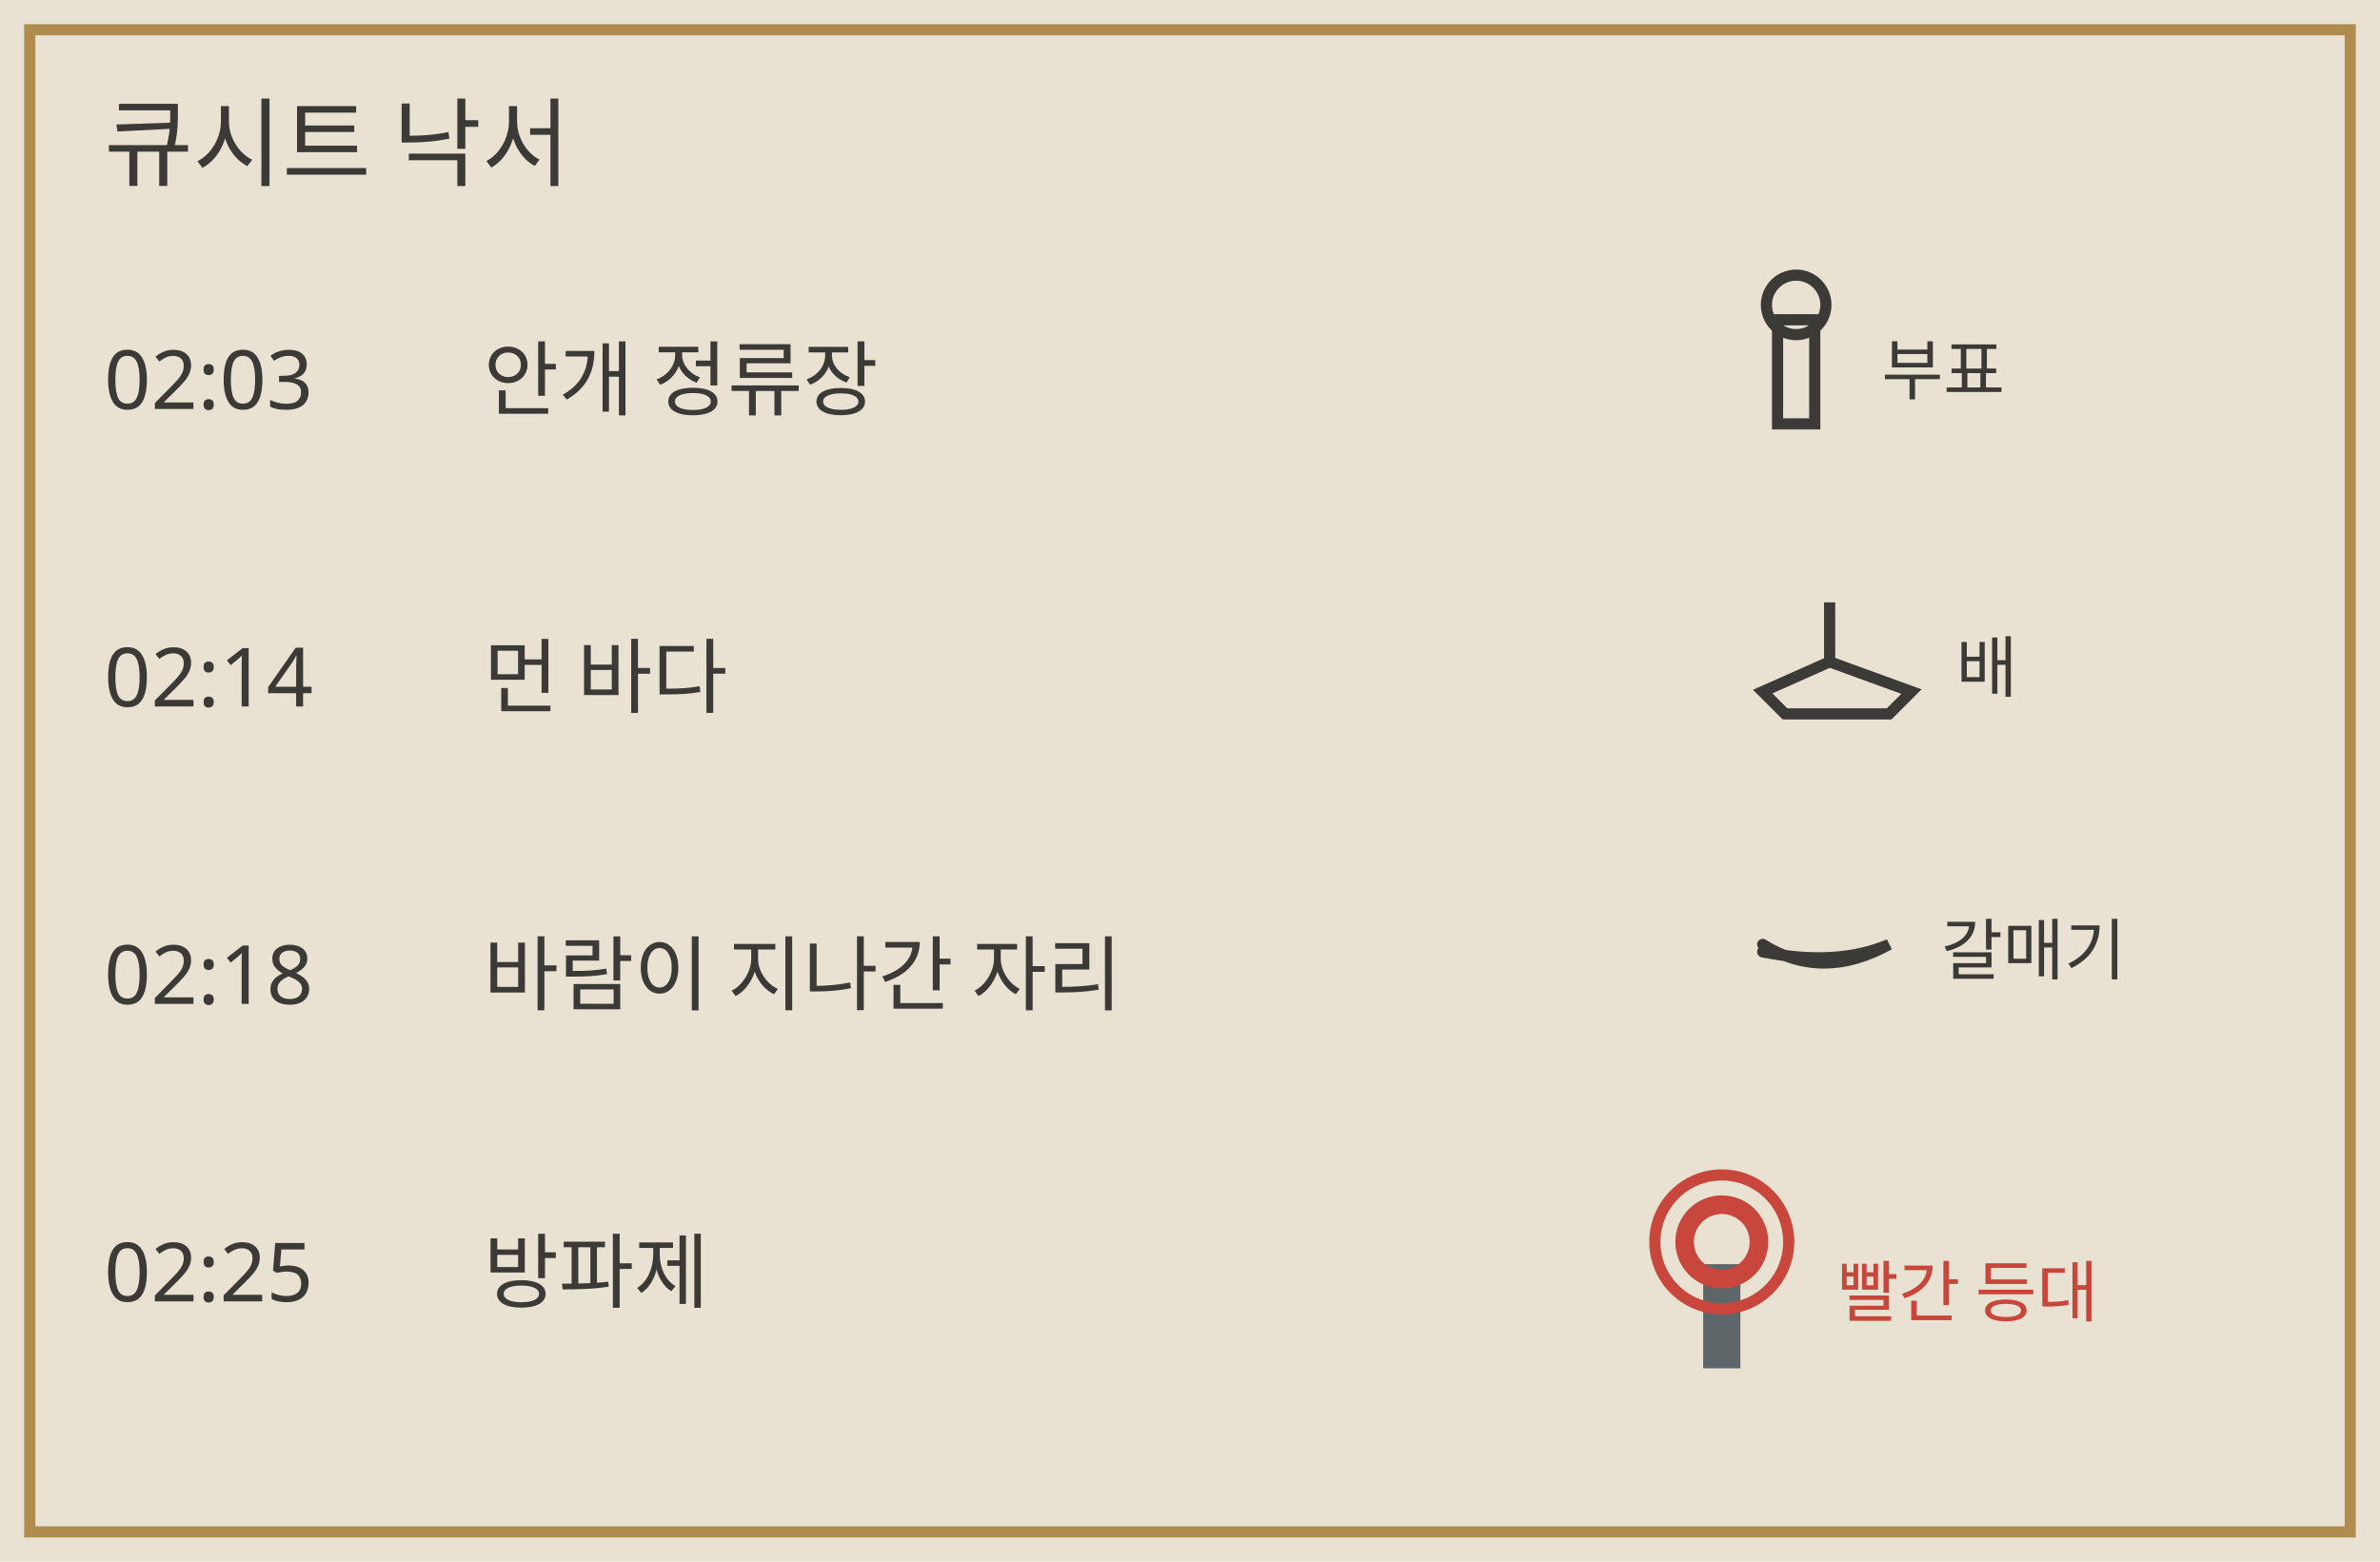
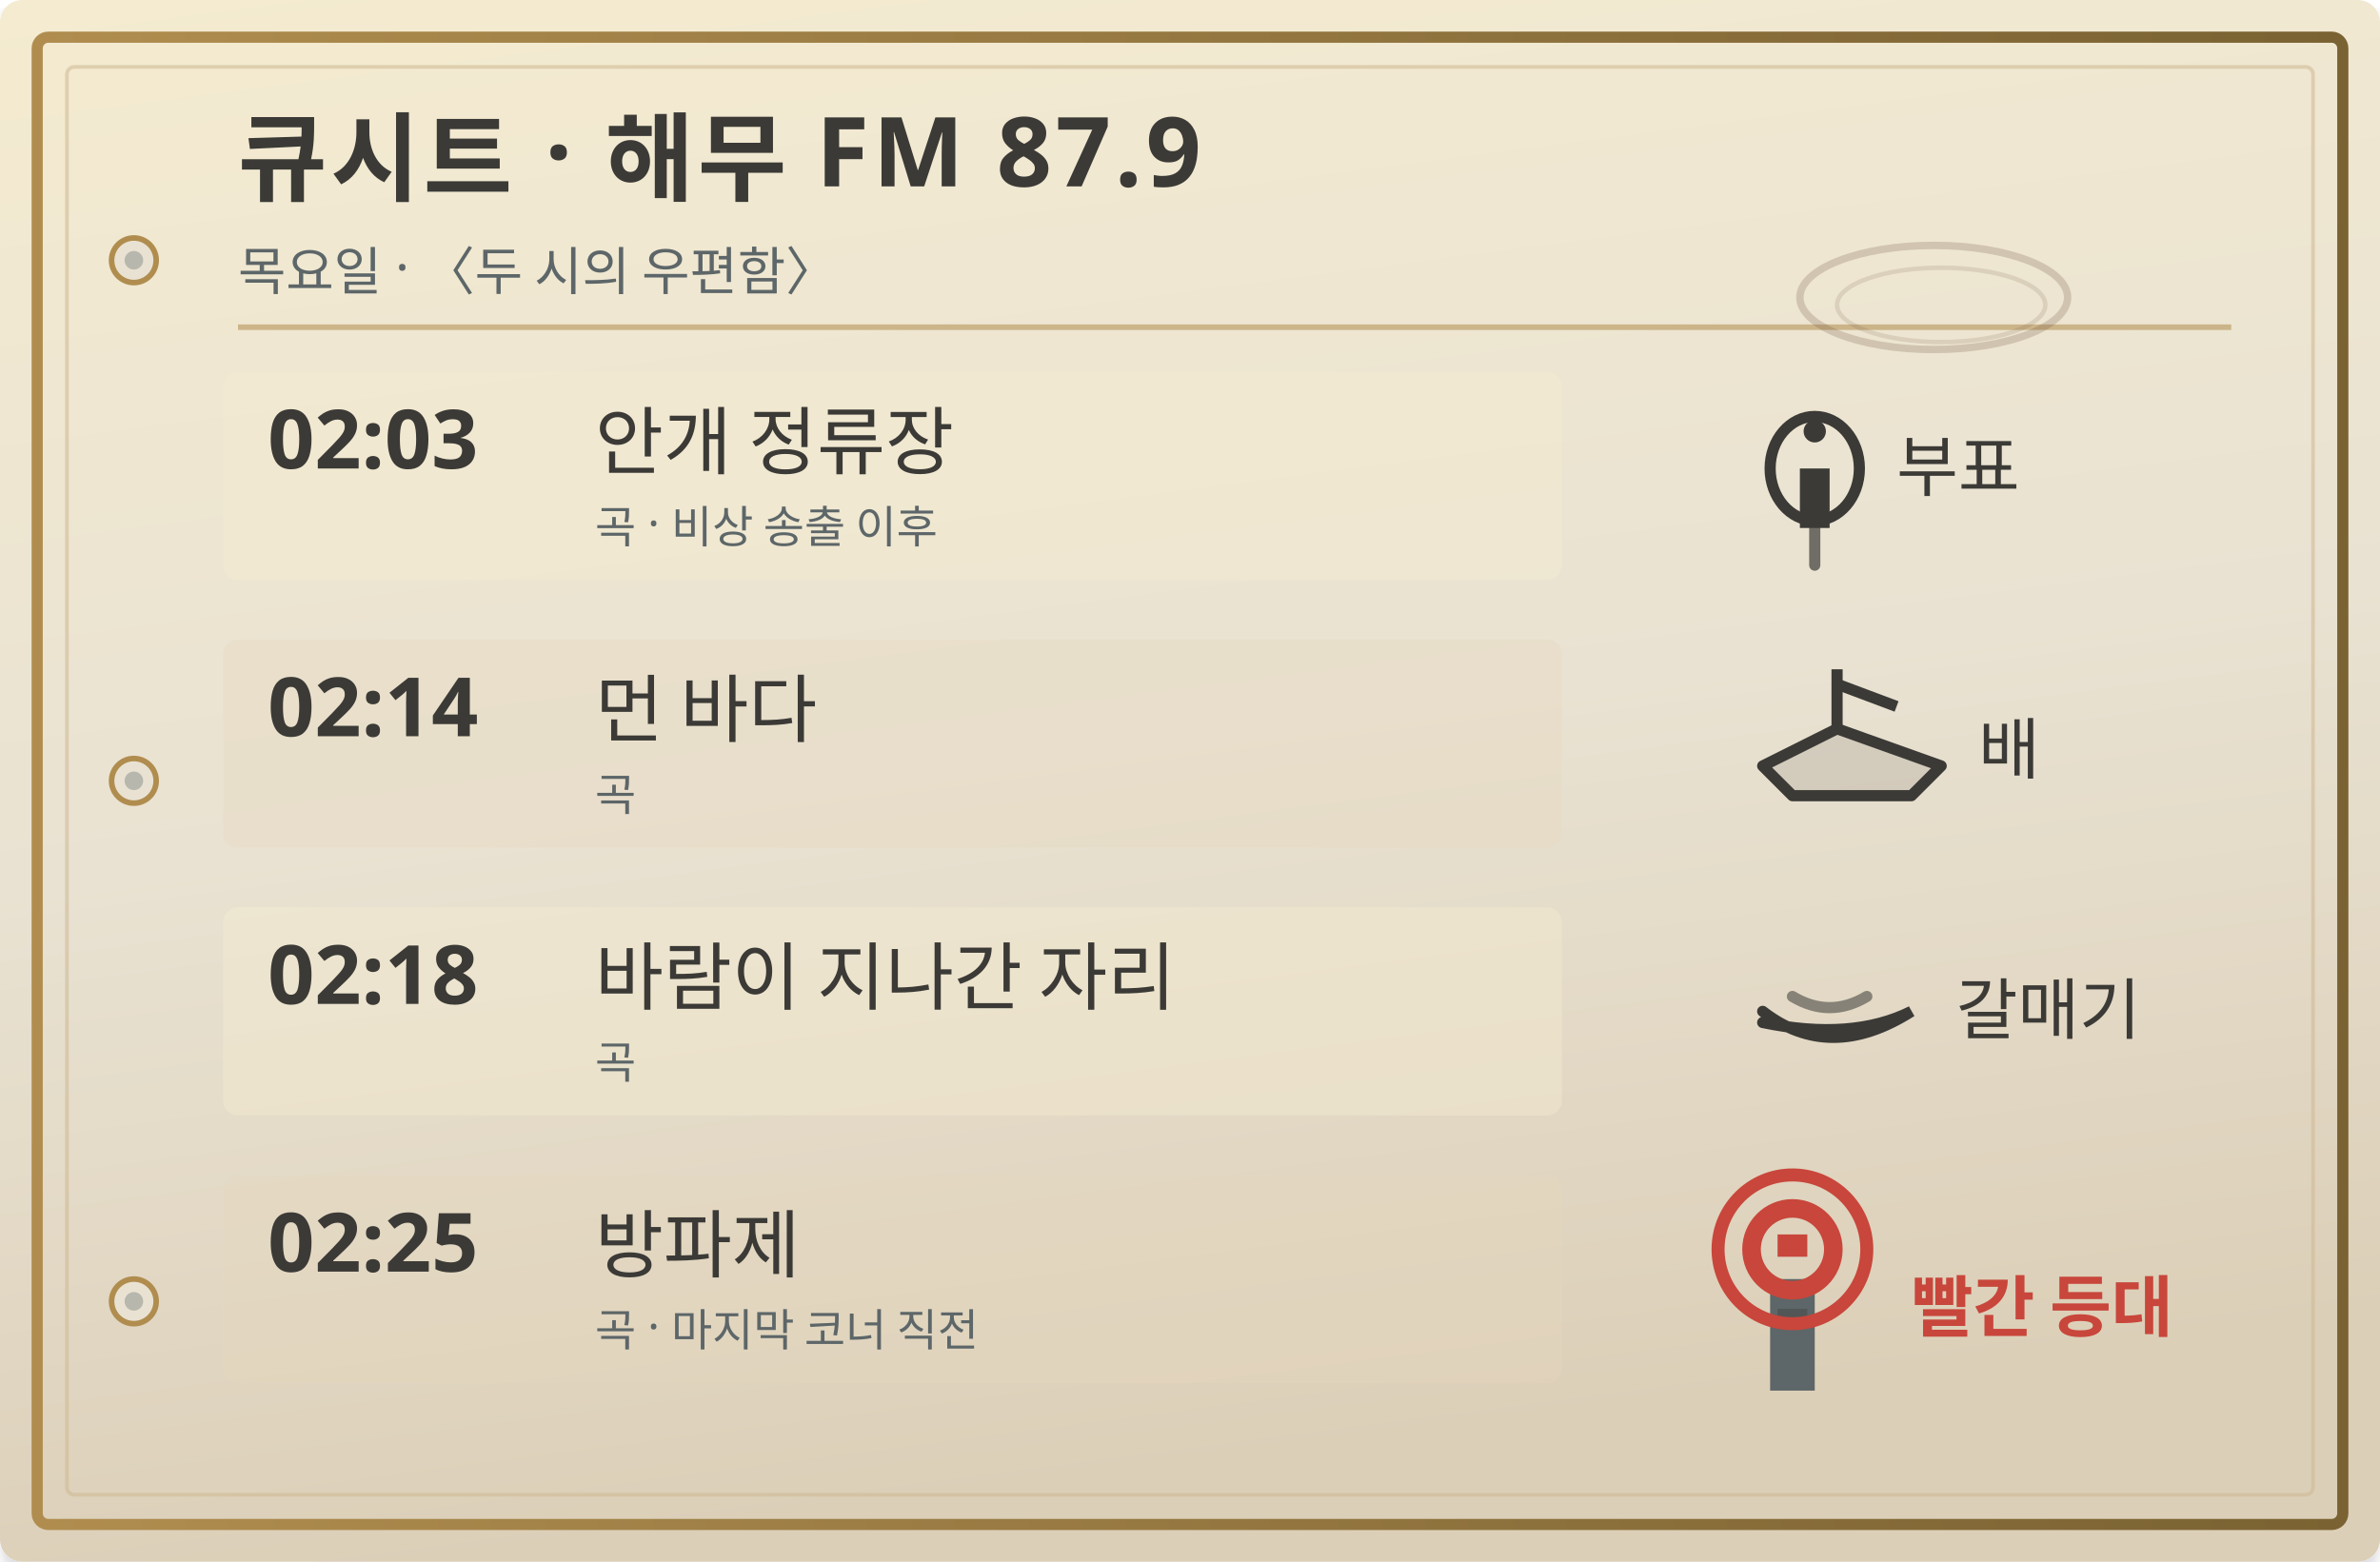
<svg xmlns="http://www.w3.org/2000/svg" width="640" height="420" viewBox="0 0 640 420">
-   <rect width="640" height="420" fill="#E9E2D2" />
-   <rect x="8" y="8" width="624" height="404" fill="none" stroke="#B08D4F" stroke-width="3" />
-   <text x="28" y="48" fill="#3B3A36" font-family="sans-serif" font-size="26">큐시트 낙서</text>
-   <g font-family="sans-serif" font-size="22" fill="#3B3A36">
-     <text x="28" y="110">02:03</text>
-     <text x="130" y="110">안개 정류장</text>
-     <text x="28" y="190">02:14</text>
-     <text x="130" y="190">먼 바다</text>
-     <text x="28" y="270">02:18</text>
-     <text x="130" y="270">바람이 지나간 자리</text>
-     <text x="28" y="350">02:25</text>
-     <text x="130" y="350">방파제</text>
+   <defs>
+     <linearGradient id="paper" x1="0" y1="0" x2="0.2" y2="1">
+       <stop offset="0%" stop-color="#F4EBD0" />
+       <stop offset="55%" stop-color="#E9E2D2" />
+       <stop offset="100%" stop-color="#DCCFB8" />
+     </linearGradient>
+     <linearGradient id="edge" x1="0" y1="0" x2="1" y2="0">
+       <stop offset="0%" stop-color="#B08D4F" />
+       <stop offset="100%" stop-color="#7A6232" />
+     </linearGradient>
+     <filter id="soft" x="-2%" y="-2%" width="104%" height="104%">
+       <feDropShadow dx="0" dy="2" stdDeviation="2" flood-color="#12191F" flood-opacity="0.18" />
+     </filter>
+   </defs>
+   <rect width="640" height="420" rx="6" fill="url(#paper)" filter="url(#soft)" />
+   <rect x="10" y="10" width="620" height="400" rx="3" fill="none" stroke="url(#edge)" stroke-width="3" />
+   <rect x="18" y="18" width="604" height="384" rx="2" fill="none" stroke="#CDB892" stroke-width="1" opacity="0.55" />
+   <circle cx="36" cy="70" r="6" fill="#E9E2D2" stroke="#B08D4F" stroke-width="1.5" />
+   <circle cx="36" cy="210" r="6" fill="#E9E2D2" stroke="#B08D4F" stroke-width="1.5" />
+   <circle cx="36" cy="350" r="6" fill="#E9E2D2" stroke="#B08D4F" stroke-width="1.5" />
+   <circle cx="36" cy="70" r="2.5" fill="#5D6668" opacity="0.35" />
+   <circle cx="36" cy="210" r="2.5" fill="#5D6668" opacity="0.35" />
+   <circle cx="36" cy="350" r="2.5" fill="#5D6668" opacity="0.35" />
+   <text x="64" y="52" fill="#3B3A36" font-family="sans-serif" font-size="26" font-weight="700" letter-spacing="1">큐시트 · 해무 FM 87.9</text>
+   <text x="64" y="78" fill="#5D6668" font-family="sans-serif" font-size="14">목요일 · 〈두 시의 우편함〉</text>
+   <path d="M64 88 H600" stroke="#B08D4F" stroke-width="1.5" opacity="0.55" />
+   <g font-family="sans-serif">
+     <rect x="60" y="100" width="360" height="56" rx="4" fill="#F4EBD0" opacity="0.45" />
+     <text x="72" y="126" fill="#3B3A36" font-size="22" font-weight="700">02:03</text>
+     <text x="160" y="126" fill="#3B3A36" font-size="20">안개 정류장</text>
+     <text x="160" y="146" fill="#5D6668" font-size="12">곡 · 비상 송출 이후</text>
+     <rect x="60" y="172" width="360" height="56" rx="4" fill="#E4D7BE" opacity="0.35" />
+     <text x="72" y="198" fill="#3B3A36" font-size="22" font-weight="700">02:14</text>
+     <text x="160" y="198" fill="#3B3A36" font-size="20">먼 바다</text>
+     <text x="160" y="218" fill="#5D6668" font-size="12">곡</text>
+     <rect x="60" y="244" width="360" height="56" rx="4" fill="#F4EBD0" opacity="0.45" />
+     <text x="72" y="270" fill="#3B3A36" font-size="22" font-weight="700">02:18</text>
+     <text x="160" y="270" fill="#3B3A36" font-size="20">바람이 지나간 자리</text>
+     <text x="160" y="290" fill="#5D6668" font-size="12">곡</text>
+     <rect x="60" y="316" width="360" height="56" rx="4" fill="#E4D7BE" opacity="0.35" />
+     <text x="72" y="342" fill="#3B3A36" font-size="22" font-weight="700">02:25</text>
+     <text x="160" y="342" fill="#3B3A36" font-size="20">방파제</text>
+     <text x="160" y="362" fill="#5D6668" font-size="12">곡 · 마지막 코너 직전</text>
  </g>
-   <g transform="translate(470 78)" stroke="#3B3A36" fill="none" stroke-width="3">
-     <rect x="8" y="8" width="10" height="28" />
-     <circle cx="13" cy="4" r="8" />
-     <text x="36" y="28" fill="#3B3A36" stroke="none" font-family="sans-serif" font-size="18">부표</text>
+   <g transform="translate(470 98)" stroke="#3B3A36" fill="none" stroke-width="3" stroke-linecap="round">
+     <ellipse cx="18" cy="28" rx="12" ry="14" />
+     <rect x="14" y="28" width="8" height="16" fill="#3B3A36" stroke="none" />
+     <circle cx="18" cy="18" r="3" fill="#3B3A36" stroke="none" />
+     <path d="M18 44 v10" opacity="0.7" />
+     <text x="40" y="34" fill="#3B3A36" stroke="none" font-family="sans-serif" font-size="18">부표</text>
  </g>
-   <g transform="translate(470 158)" stroke="#3B3A36" fill="none" stroke-width="3">
-     <path d="M4 28 l18 -8 22 8 -6 6 H10 z" />
-     <path d="M22 20 v-16" />
-     <text x="56" y="28" fill="#3B3A36" stroke="none" font-family="sans-serif" font-size="18">배</text>
+   <g transform="translate(470 174)" stroke="#3B3A36" fill="none" stroke-width="3" stroke-linejoin="round">
+     <path d="M4 32 l20 -10 28 10 -8 8 H12 z" fill="#3B3A36" fill-opacity="0.12" />
+     <path d="M24 22 v-16" />
+     <path d="M24 10 l16 6" />
+     <text x="62" y="34" fill="#3B3A36" stroke="none" font-family="sans-serif" font-size="18">배</text>
  </g>
-   <g transform="translate(470 238)" stroke="#3B3A36" fill="none" stroke-width="3" stroke-linecap="round">
-     <path d="M4 16 q16 10 34 0 q-14 6 -34 2" />
-     <text x="52" y="24" fill="#3B3A36" stroke="none" font-family="sans-serif" font-size="18">갈매기</text>
+   <g transform="translate(470 250)" stroke="#3B3A36" fill="none" stroke-width="3" stroke-linecap="round">
+     <path d="M4 22 q18 14 40 0 q-16 8 -40 3" />
+     <path d="M12 18 q10 6 20 0" opacity="0.55" />
+     <text x="56" y="28" fill="#3B3A36" stroke="none" font-family="sans-serif" font-size="18">갈매기</text>
  </g>
-   <g transform="translate(430 318)">
-     <rect x="28" y="22" width="10" height="28" fill="#5D6668" />
-     <circle cx="33" cy="16" r="10" fill="none" stroke="#C8463B" stroke-width="5" />
-     <circle cx="33" cy="16" r="18" fill="none" stroke="#C8463B" stroke-width="3" />
-     <text x="64" y="36" fill="#C8463B" font-family="sans-serif" font-size="18">빨간 등대</text>
+   <g transform="translate(448 318)">
+     <rect x="28" y="26" width="12" height="30" fill="#5D6668" />
+     <rect x="30" y="34" width="8" height="4" fill="#3B3A36" opacity="0.35" />
+     <circle cx="34" cy="18" r="11" fill="none" stroke="#C8463B" stroke-width="5" />
+     <circle cx="34" cy="18" r="20" fill="none" stroke="#C8463B" stroke-width="3.5" />
+     <rect x="30" y="14" width="8" height="6" fill="#C8463B" />
+     <text x="66" y="40" fill="#C8463B" font-family="sans-serif" font-size="18" font-weight="700">빨간 등대</text>
  </g>
+   <ellipse cx="520" cy="80" rx="36" ry="14" fill="none" stroke="#6B4E3A" stroke-width="2" opacity="0.22" />
+   <ellipse cx="522" cy="82" rx="28" ry="10" fill="none" stroke="#6B4E3A" stroke-width="1.2" opacity="0.15" />
</svg>
